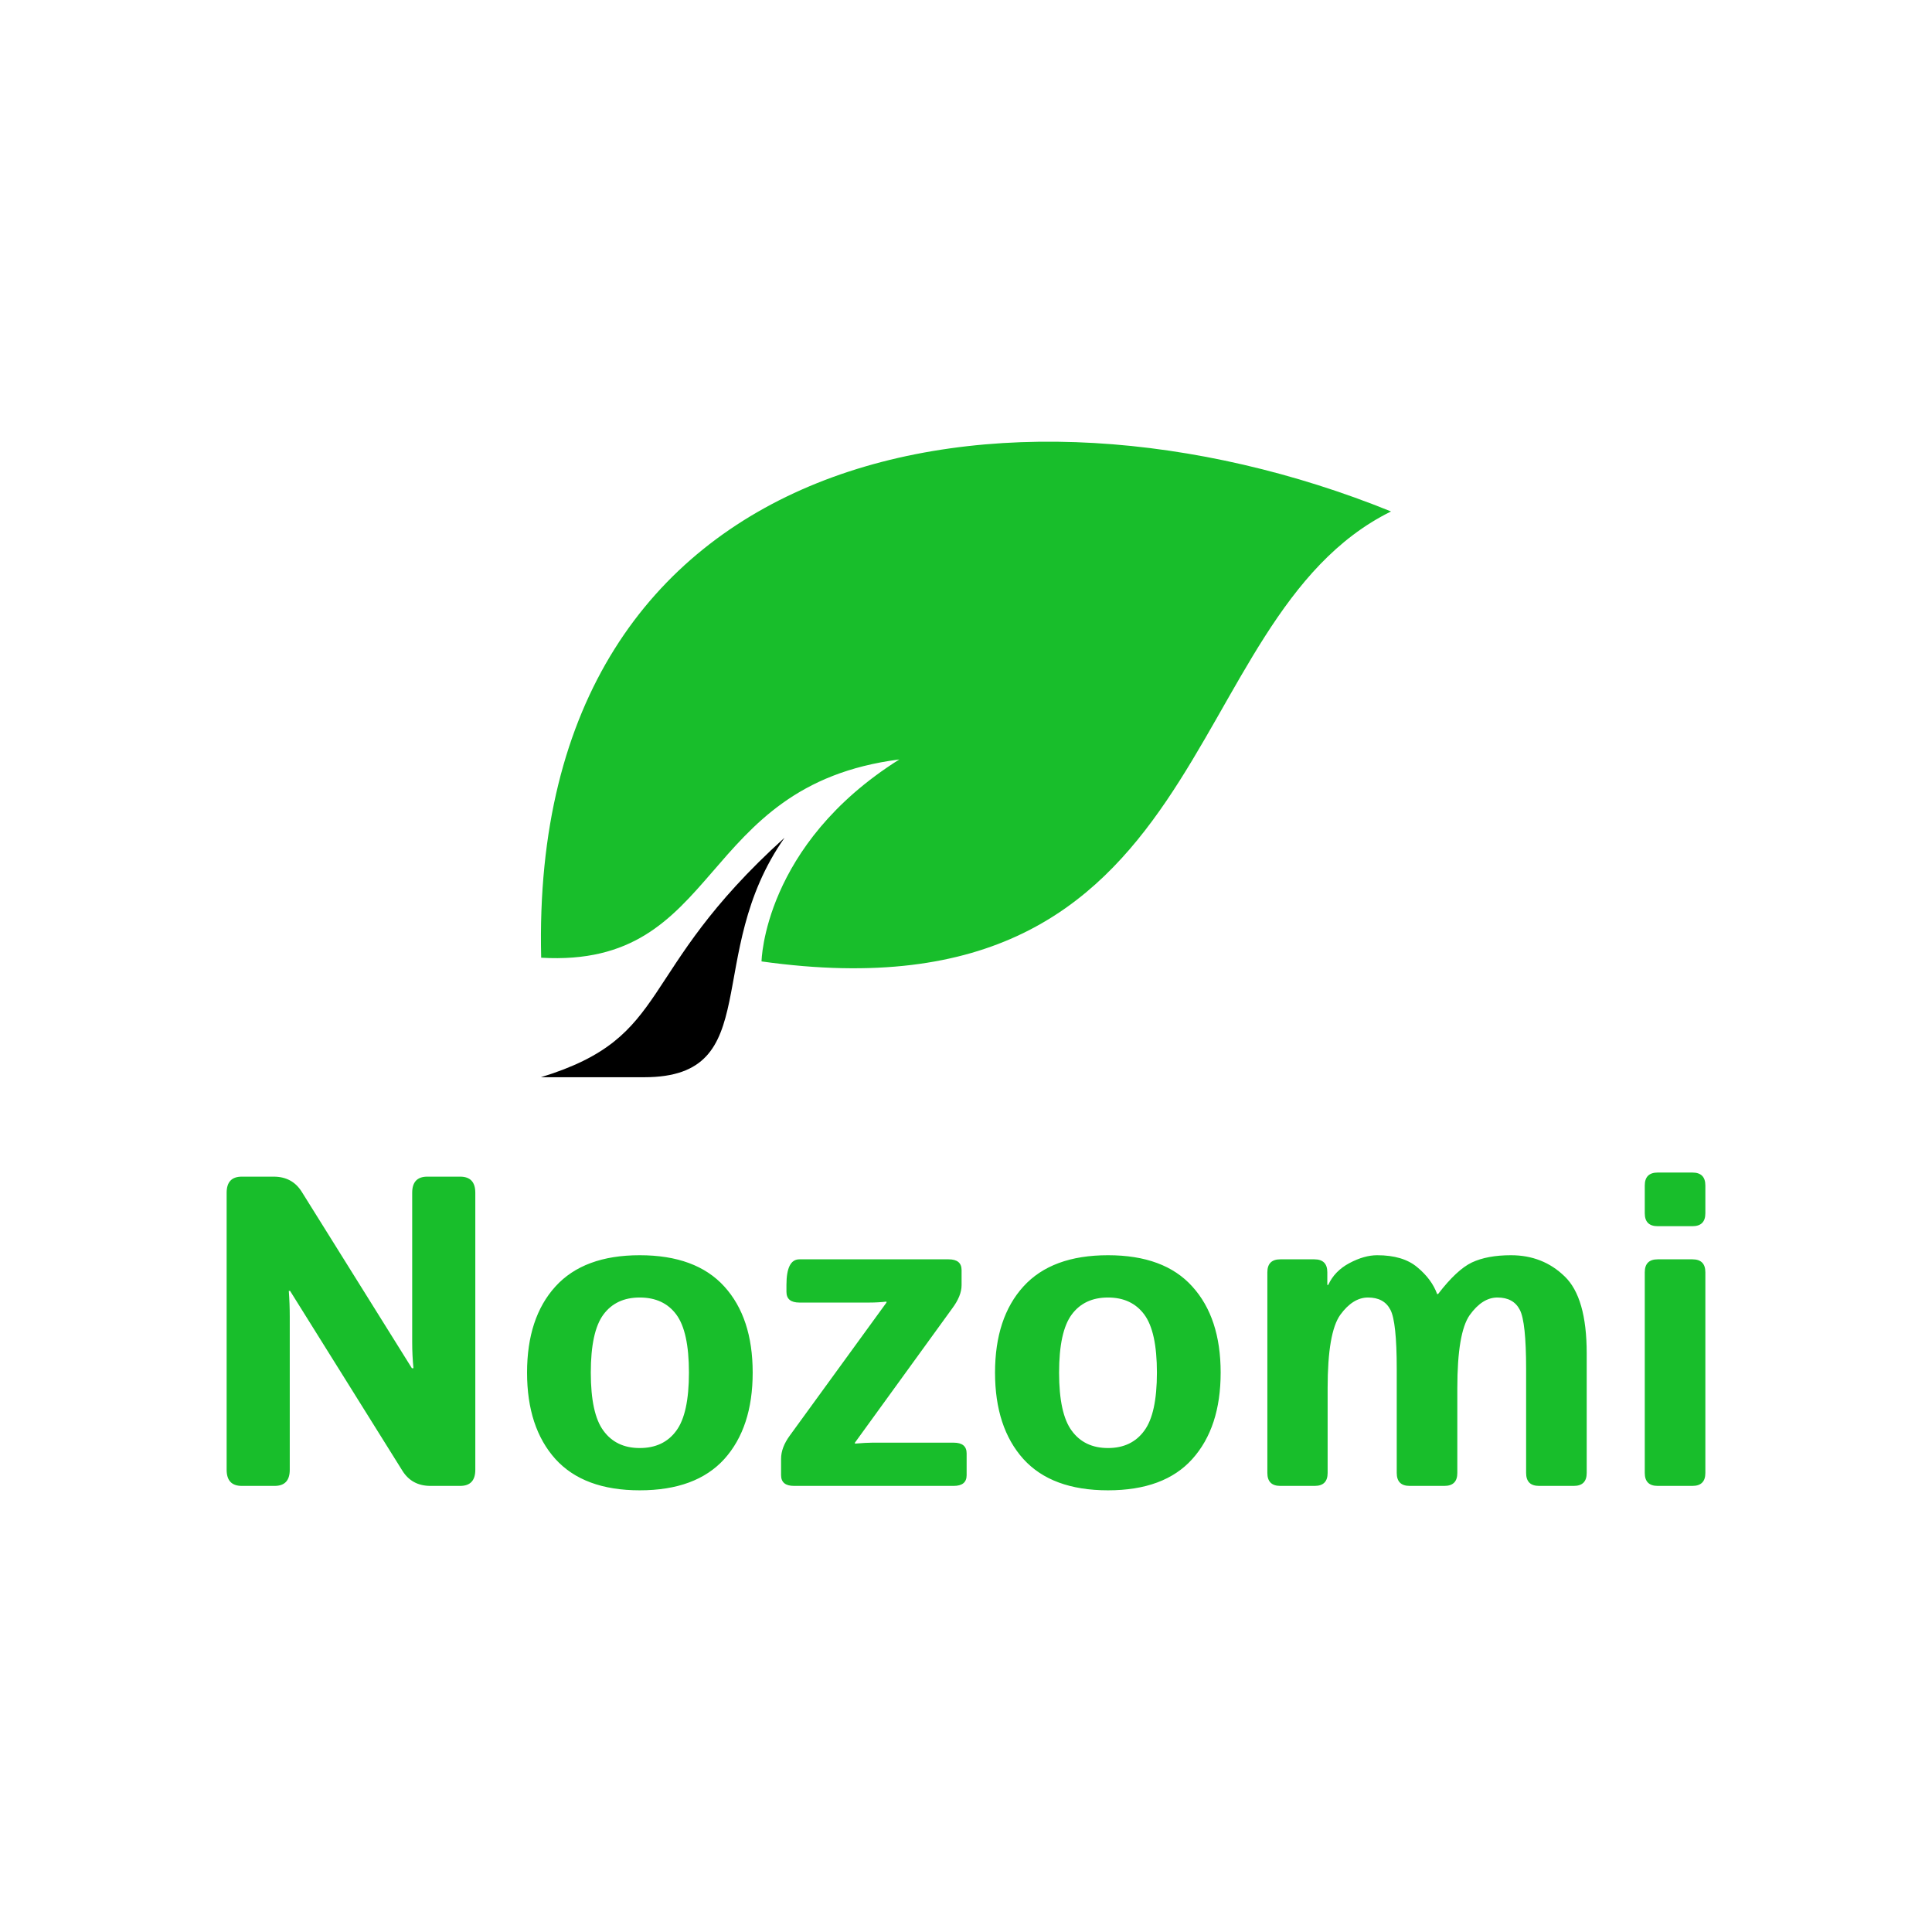
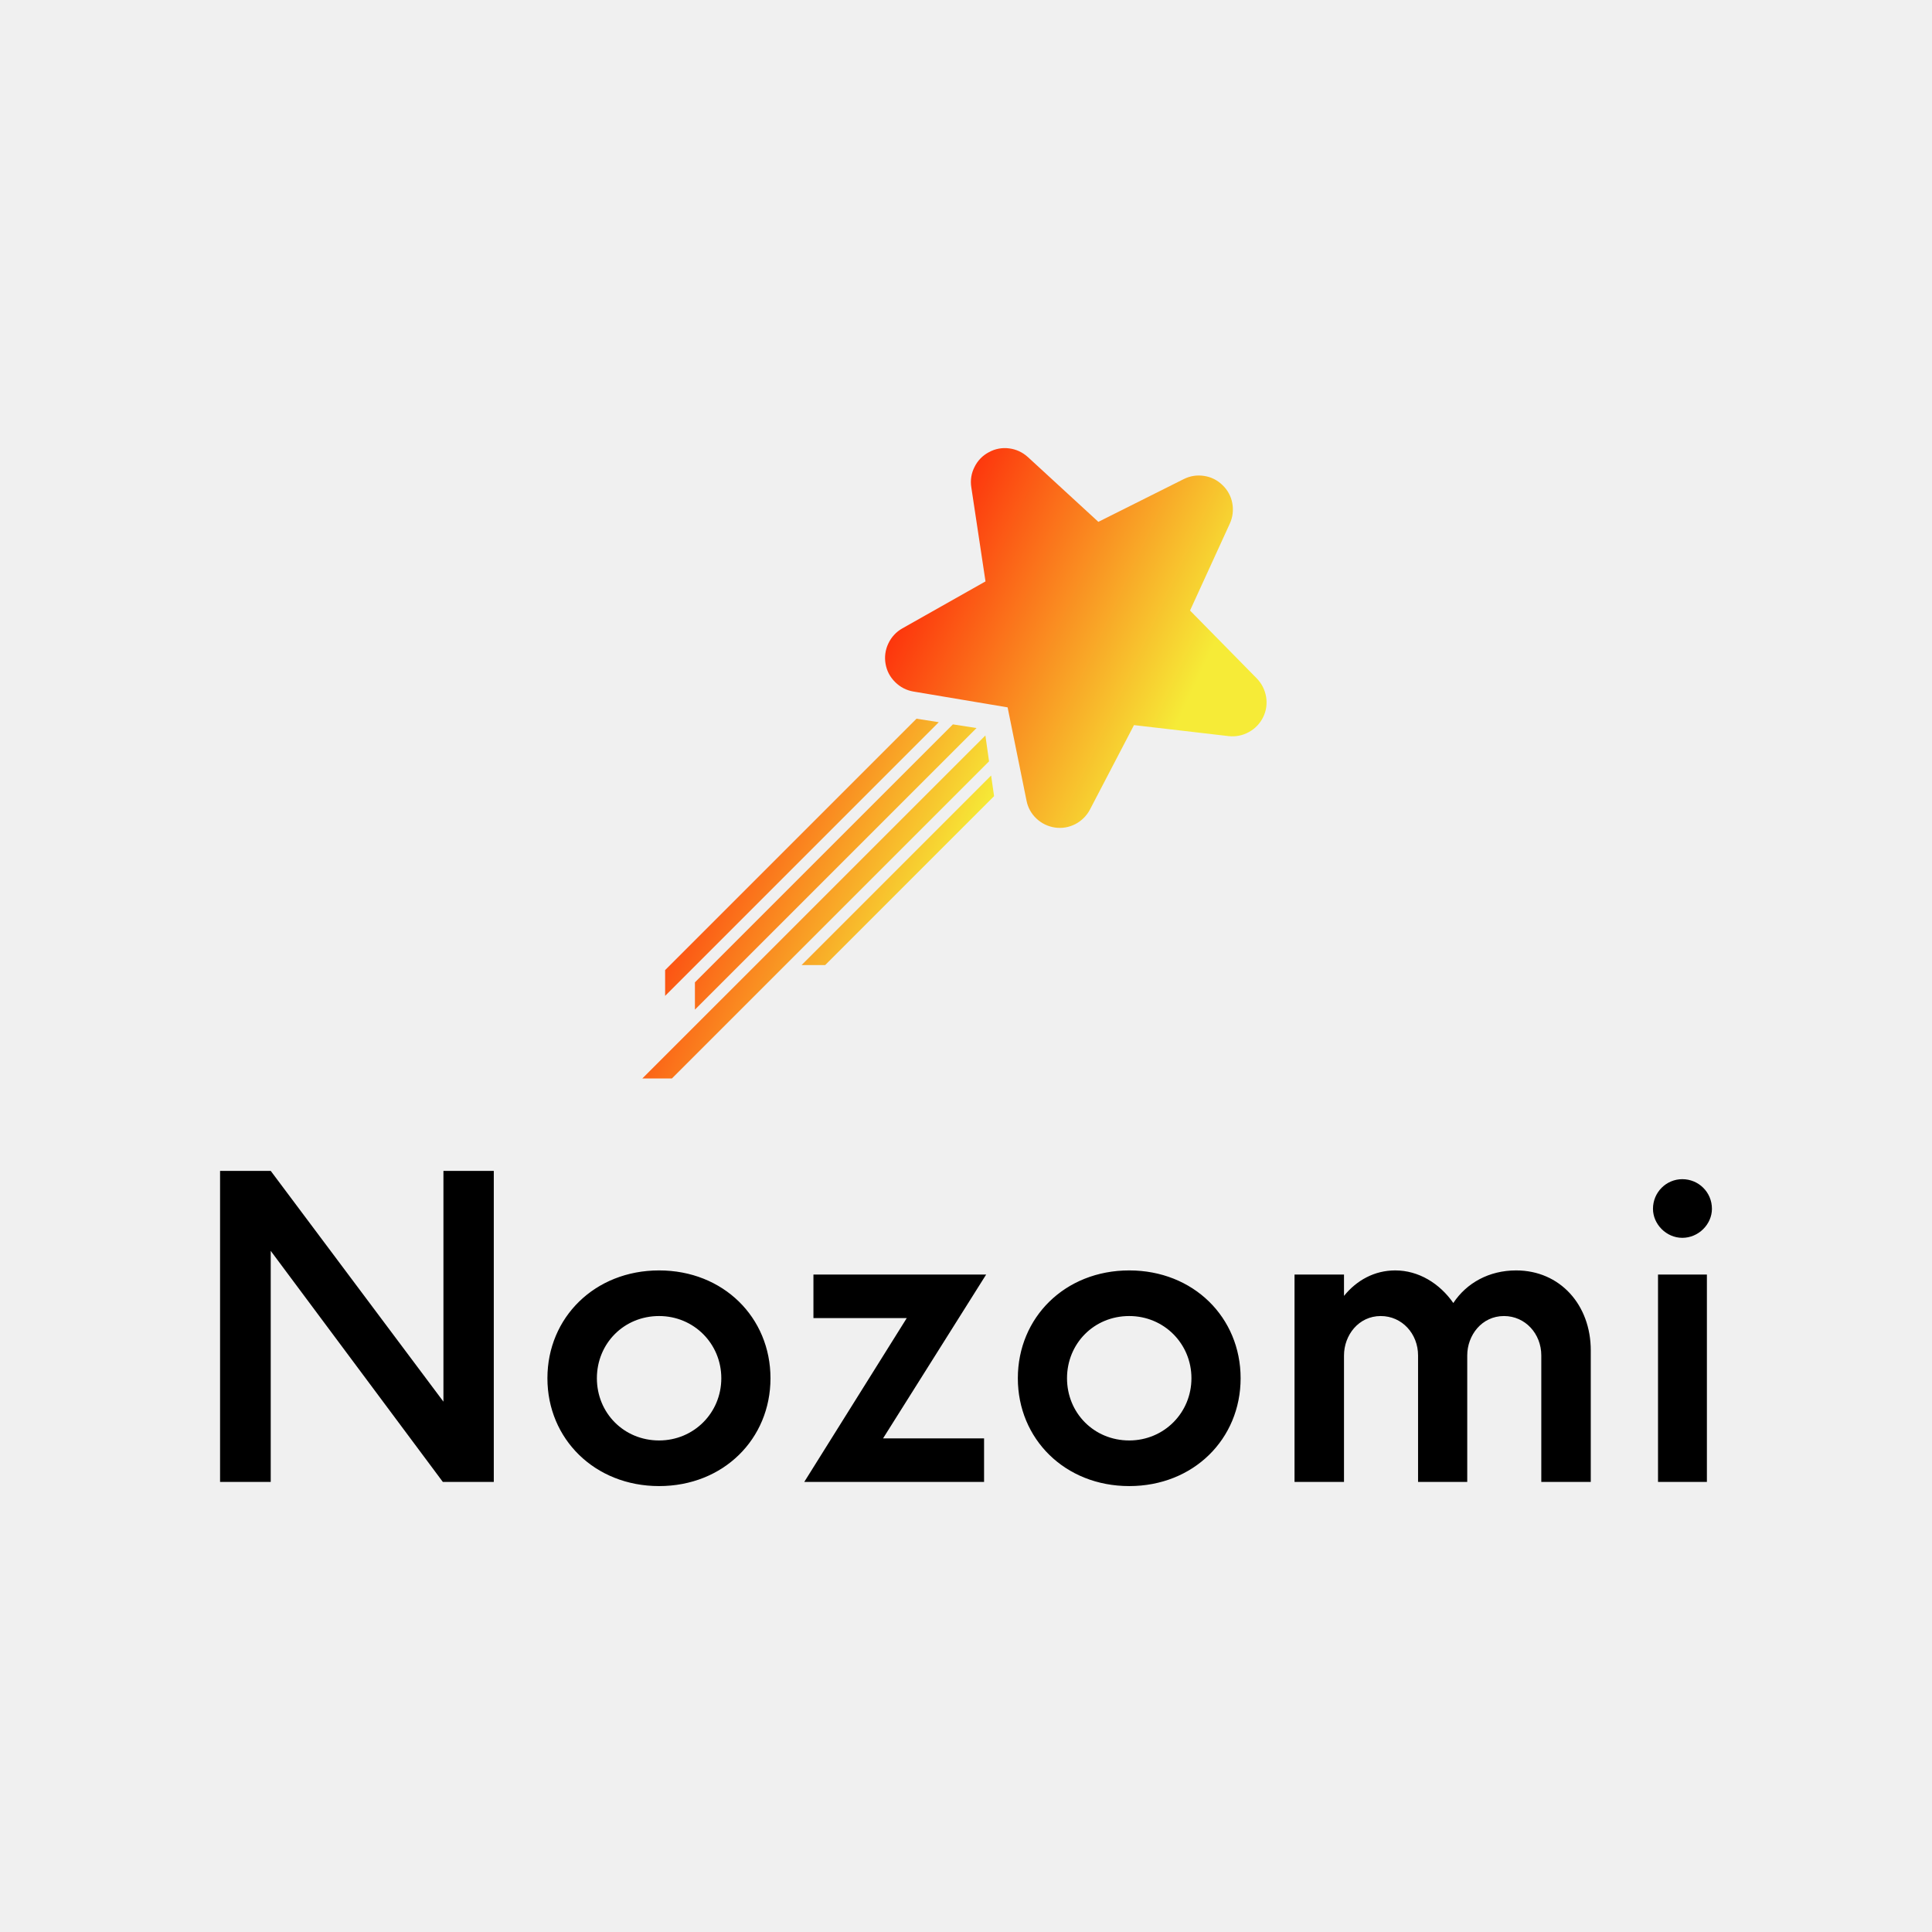
<svg xmlns="http://www.w3.org/2000/svg" data-v-1084b650="" viewBox="0 0 300 300">
-   <rect data-v-1084b650="" fill="#FFFFFF" x="0" y="0" width="300px" height="300px" class="logo-background-square" />
-   <g data-v-1084b650="" id="4c576084-1766-bc4e-8d4a-f198d3d0eb01" fill="#18BE2B" transform="matrix(4.9,0,0,4.9,29.852,165.4129)">
-     <path d="M2.61 13.33L1.57 13.33L1.57 13.33Q1.09 13.33 1.09 12.82L1.09 12.82L1.09 4.04L1.09 4.04Q1.09 3.53 1.57 3.53L1.57 3.53L2.58 3.53L2.58 3.53Q3.17 3.53 3.47 4.01L3.47 4.01L6.96 9.60L7.01 9.60L7.01 9.60Q6.97 9.19 6.97 8.78L6.97 8.78L6.97 4.04L6.97 4.04Q6.97 3.53 7.45 3.53L7.45 3.53L8.49 3.53L8.49 3.53Q8.97 3.53 8.97 4.04L8.97 4.04L8.97 12.82L8.97 12.82Q8.97 13.33 8.49 13.33L8.49 13.33L7.55 13.33L7.55 13.33Q6.96 13.33 6.66 12.85L6.66 12.85L3.10 7.15L3.06 7.15L3.06 7.15Q3.09 7.56 3.09 7.97L3.09 7.97L3.09 12.82L3.09 12.82Q3.09 13.33 2.61 13.33L2.61 13.33ZM10.61 9.74L10.61 9.74L10.61 9.74Q10.61 8.00 11.51 7.01L11.51 7.01L11.51 7.01Q12.41 6.02 14.18 6.02L14.18 6.02L14.18 6.02Q15.96 6.02 16.86 7.01L16.86 7.01L16.86 7.01Q17.76 8.00 17.76 9.74L17.76 9.74L17.76 9.74Q17.76 11.48 16.86 12.48L16.86 12.48L16.86 12.48Q15.96 13.47 14.18 13.47L14.18 13.47L14.18 13.47Q12.41 13.47 11.51 12.48L11.51 12.48L11.51 12.48Q10.61 11.48 10.61 9.74ZM12.63 9.74L12.63 9.74L12.63 9.74Q12.63 11.04 13.03 11.58L13.03 11.58L13.03 11.58Q13.43 12.13 14.18 12.13L14.18 12.13L14.18 12.13Q14.94 12.13 15.34 11.58L15.34 11.58L15.34 11.58Q15.74 11.04 15.74 9.74L15.74 9.74L15.74 9.74Q15.74 8.44 15.34 7.90L15.34 7.90L15.34 7.90Q14.94 7.36 14.18 7.36L14.18 7.36L14.18 7.36Q13.43 7.36 13.03 7.90L13.03 7.90L13.03 7.90Q12.63 8.44 12.63 9.74ZM24.13 13.33L19.07 13.33L19.07 13.33Q18.66 13.33 18.66 12.99L18.66 12.99L18.66 12.47L18.66 12.47Q18.66 12.11 18.94 11.73L18.94 11.73L22.00 7.52L22.00 7.49L22.00 7.49Q21.73 7.52 21.46 7.52L21.46 7.52L19.24 7.52L19.24 7.52Q18.83 7.52 18.83 7.18L18.83 7.18L18.83 6.96L18.83 6.96Q18.83 6.15 19.24 6.15L19.24 6.15L23.97 6.15L23.97 6.15Q24.38 6.15 24.38 6.49L24.38 6.49L24.38 6.97L24.38 6.97Q24.38 7.31 24.08 7.71L24.08 7.71L21 11.96L21 11.99L21 11.99Q21.36 11.96 21.55 11.96L21.55 11.96L24.13 11.96L24.13 11.96Q24.54 11.96 24.54 12.30L24.54 12.30L24.54 12.99L24.54 12.99Q24.54 13.33 24.13 13.33L24.13 13.33ZM25.44 9.74L25.44 9.74L25.44 9.74Q25.44 8.00 26.34 7.01L26.34 7.01L26.34 7.01Q27.24 6.02 29.02 6.02L29.02 6.02L29.02 6.02Q30.80 6.02 31.69 7.01L31.69 7.01L31.69 7.01Q32.59 8.00 32.59 9.74L32.59 9.74L32.59 9.74Q32.59 11.48 31.69 12.48L31.69 12.48L31.69 12.48Q30.80 13.47 29.02 13.47L29.02 13.47L29.02 13.47Q27.24 13.47 26.34 12.48L26.34 12.48L26.34 12.48Q25.44 11.48 25.44 9.74ZM27.47 9.74L27.47 9.74L27.47 9.74Q27.47 11.04 27.87 11.58L27.87 11.58L27.87 11.58Q28.27 12.13 29.02 12.13L29.02 12.13L29.02 12.13Q29.77 12.13 30.17 11.58L30.17 11.58L30.17 11.58Q30.57 11.04 30.57 9.74L30.57 9.74L30.57 9.74Q30.57 8.44 30.17 7.90L30.17 7.90L30.17 7.90Q29.77 7.36 29.02 7.36L29.02 7.36L29.02 7.36Q28.27 7.36 27.87 7.90L27.87 7.90L27.87 7.90Q27.47 8.44 27.47 9.74ZM35.57 13.33L34.48 13.33L34.48 13.33Q34.07 13.33 34.07 12.92L34.07 12.92L34.07 6.56L34.07 6.56Q34.07 6.15 34.48 6.15L34.48 6.15L35.56 6.15L35.56 6.15Q35.97 6.15 35.97 6.56L35.97 6.56L35.97 6.96L36.00 6.96L36.00 6.96Q36.20 6.52 36.67 6.27L36.67 6.27L36.67 6.27Q37.14 6.02 37.55 6.02L37.55 6.02L37.55 6.02Q38.37 6.02 38.82 6.40L38.82 6.40L38.82 6.40Q39.28 6.78 39.45 7.25L39.45 7.25L39.48 7.25L39.48 7.25Q40.07 6.48 40.55 6.25L40.55 6.25L40.55 6.25Q41.04 6.02 41.79 6.02L41.79 6.02L41.79 6.02Q42.80 6.02 43.49 6.69L43.49 6.69L43.49 6.69Q44.19 7.36 44.19 9.13L44.19 9.13L44.19 12.92L44.19 12.92Q44.19 13.33 43.78 13.33L43.78 13.33L42.68 13.33L42.68 13.33Q42.27 13.33 42.27 12.92L42.27 12.92L42.27 9.63L42.27 9.63Q42.27 8.13 42.07 7.75L42.07 7.75L42.07 7.75Q41.87 7.36 41.36 7.36L41.36 7.36L41.36 7.36Q40.88 7.36 40.48 7.92L40.48 7.92L40.48 7.92Q40.09 8.48 40.09 10.23L40.09 10.23L40.09 12.92L40.09 12.92Q40.09 13.33 39.68 13.33L39.68 13.33L38.58 13.33L38.58 13.33Q38.17 13.33 38.17 12.92L38.17 12.92L38.17 9.63L38.17 9.63Q38.17 8.13 37.97 7.75L37.97 7.75L37.97 7.75Q37.77 7.36 37.26 7.36L37.26 7.36L37.26 7.36Q36.78 7.36 36.38 7.91L36.38 7.91L36.38 7.91Q35.98 8.47 35.98 10.23L35.98 10.23L35.98 12.92L35.98 12.92Q35.98 13.33 35.57 13.33L35.57 13.33ZM47.54 13.33L46.44 13.33L46.44 13.33Q46.03 13.33 46.03 12.92L46.03 12.92L46.03 6.56L46.03 6.56Q46.03 6.15 46.44 6.15L46.44 6.15L47.54 6.15L47.54 6.15Q47.95 6.15 47.95 6.56L47.95 6.56L47.95 12.92L47.95 12.92Q47.95 13.33 47.54 13.33L47.54 13.33ZM47.54 5.10L46.44 5.10L46.44 5.10Q46.03 5.10 46.03 4.69L46.03 4.69L46.03 3.81L46.03 3.81Q46.03 3.40 46.44 3.40L46.44 3.40L47.54 3.40L47.54 3.40Q47.95 3.40 47.95 3.81L47.95 3.81L47.95 4.69L47.95 4.69Q47.95 5.10 47.54 5.10L47.54 5.10Z" />
+   <rect data-v-1084b650="" fill="none" x="0" y="0" width="300px" height="300px" class="logo-background-square" />
+   <g data-v-1084b650="" id="58cf7d4d-45c7-fdb8-665a-65554bebc687" fill="#000000" transform="matrix(4.6,0,0,4.6,28.836,172.1536)">
+     <path d="M8.70 2.10L8.70 9.89L2.87 2.10L1.16 2.10L1.16 12.60L2.87 12.60L2.87 4.80L8.68 12.60L10.40 12.60L10.40 2.10ZM15.98 12.74C18.15 12.74 19.74 11.15 19.74 9.10C19.74 7.05 18.15 5.46 15.98 5.46C13.81 5.46 12.21 7.05 12.21 9.10C12.21 11.15 13.81 12.74 15.98 12.74ZM15.98 11.20C14.79 11.20 13.88 10.27 13.88 9.10C13.88 7.93 14.79 7.00 15.98 7.00C17.15 7.00 18.08 7.93 18.08 9.10C18.08 10.27 17.15 11.20 15.98 11.20ZM27.02 5.60L21.19 5.60L21.19 7.07L24.34 7.07L20.88 12.60L26.95 12.60L26.95 11.13L23.54 11.13ZM31.85 12.74C34.02 12.74 35.61 11.15 35.61 9.10C35.61 7.05 34.02 5.46 31.85 5.46C29.68 5.46 28.09 7.05 28.09 9.10C28.09 11.15 29.68 12.74 31.85 12.74ZM31.85 11.20C30.66 11.20 29.75 10.27 29.75 9.10C29.75 7.93 30.66 7.00 31.85 7.00C33.02 7.00 33.95 7.93 33.95 9.10C33.95 10.27 33.02 11.20 31.85 11.20ZM44.91 5.46C44.00 5.46 43.24 5.88 42.79 6.56C42.33 5.90 41.62 5.46 40.83 5.46C40.13 5.46 39.53 5.79 39.10 6.32L39.10 5.60L37.43 5.60L37.43 12.60L39.10 12.60L39.10 8.33C39.10 7.65 39.59 7.00 40.34 7.00C41.06 7.00 41.60 7.60 41.60 8.33L41.60 12.60L43.26 12.60L43.26 8.33C43.26 7.65 43.75 7.00 44.50 7.00C45.22 7.00 45.76 7.60 45.76 8.33L45.76 12.60L47.43 12.60L47.43 8.16C47.43 6.62 46.39 5.46 44.91 5.46ZM50.52 4.36C51.07 4.36 51.52 3.90 51.52 3.38C51.52 2.82 51.07 2.38 50.52 2.38C49.98 2.38 49.53 2.82 49.53 3.38C49.53 3.90 49.98 4.36 50.52 4.36ZM49.70 12.60L51.35 12.60L51.35 5.60L49.70 5.60Z" />
  </g>
-   <g data-v-1084b650="" id="23391c7e-8d7b-5ff1-7026-b4f1e0bd2d25" stroke="none" fill="#18BE2B" transform="matrix(0.4816037,0,0,0.4816037,77.75866,45.6867)">
-     <svg version="1.1" x="0px" y="0px" viewBox="0 0 100 100" enable-background="new 0 0 100 100" xml:space="preserve">
-       <g>
-         <path d="M4.343,71.309c19.596,1.133,16.533-18.501,38.494-21.31c-14.622,9.194-14.812,21.707-14.812,21.707   c49.286,6.912,44.178-36.774,67.657-48.36C54.328,6.586,3,15.994,4.343,71.309z" />
-         <path fill="#000000" d="M4.317,84.152h11.1c13.147,0,6.216-13.132,15.085-25.742C14.281,73.058,18.595,79.768,4.317,84.152z" />
-       </g>
+   <linearGradient data-v-1084b650="" gradientTransform="rotate(25)" id="5f34827c-e207-eab8-90e1-41c1efb1268f" x1="0%" y1="0%" x2="100%" y2="0%">
+     <stop data-v-1084b650="" offset="0%" style="stop-color: rgb(255, 0, 0); stop-opacity: 1;" />
+     <stop data-v-1084b650="" offset="100%" style="stop-color: rgb(246, 235, 55); stop-opacity: 1;" />
+   </linearGradient>
+   <g data-v-1084b650="" id="5121099d-39e4-bb22-0e12-0075cffbb9fe" stroke="none" fill="url(#5f34827c-e207-eab8-90e1-41c1efb1268f)" transform="matrix(0.3270271,0,0,0.3270271,99.73877,69.35885)">
+     <svg viewBox="0 0 100 100">
+       <path fill-rule="evenodd" clip-rule="evenodd" d="M55.205 52.05l.471 3.264-26.733 26.732h-3.735zM4.679 100H0l54.299-54.288.58 4.09zM8.325 89.102v-4.317l40.831-40.832 3.744.58zM3.609 86.926v-4.082l39.789-39.789 3.527.553z" />
+       <path fill-rule="evenodd" clip-rule="evenodd" d="M85.691 5.134c1.016-.508 2.084-.677 3.209-.508a5.196 5.196 0 0 1 2.92 1.452 5.213 5.213 0 0 1 1.559 2.864 5.39 5.39 0 0 1-.398 3.246L86.69 25.935l10.572 10.754a5.473 5.473 0 0 1 1.469 2.92 5.266 5.266 0 0 1-.473 3.21 5.384 5.384 0 0 1-2.266 2.357 5.354 5.354 0 0 1-3.193.635l-14.98-1.742-6.98 13.385a5.466 5.466 0 0 1-2.305 2.286c-1.027.52-2.098.7-3.209.544a5.415 5.415 0 0 1-2.938-1.414 5.208 5.208 0 0 1-1.578-2.848L57.817 41.26l-14.908-2.504a5.317 5.317 0 0 1-2.884-1.487c-.822-.811-1.33-1.771-1.523-2.884a5.294 5.294 0 0 1 .436-3.228 5.314 5.314 0 0 1 2.212-2.395l13.167-7.437-2.25-14.924a5.188 5.188 0 0 1 .525-3.21A5.203 5.203 0 0 1 54.86.871a5.193 5.193 0 0 1 3.211-.599c1.113.145 2.098.604 2.957 1.377L72.18 11.898l13.511-6.764z" />
    </svg>
  </g>
</svg>
